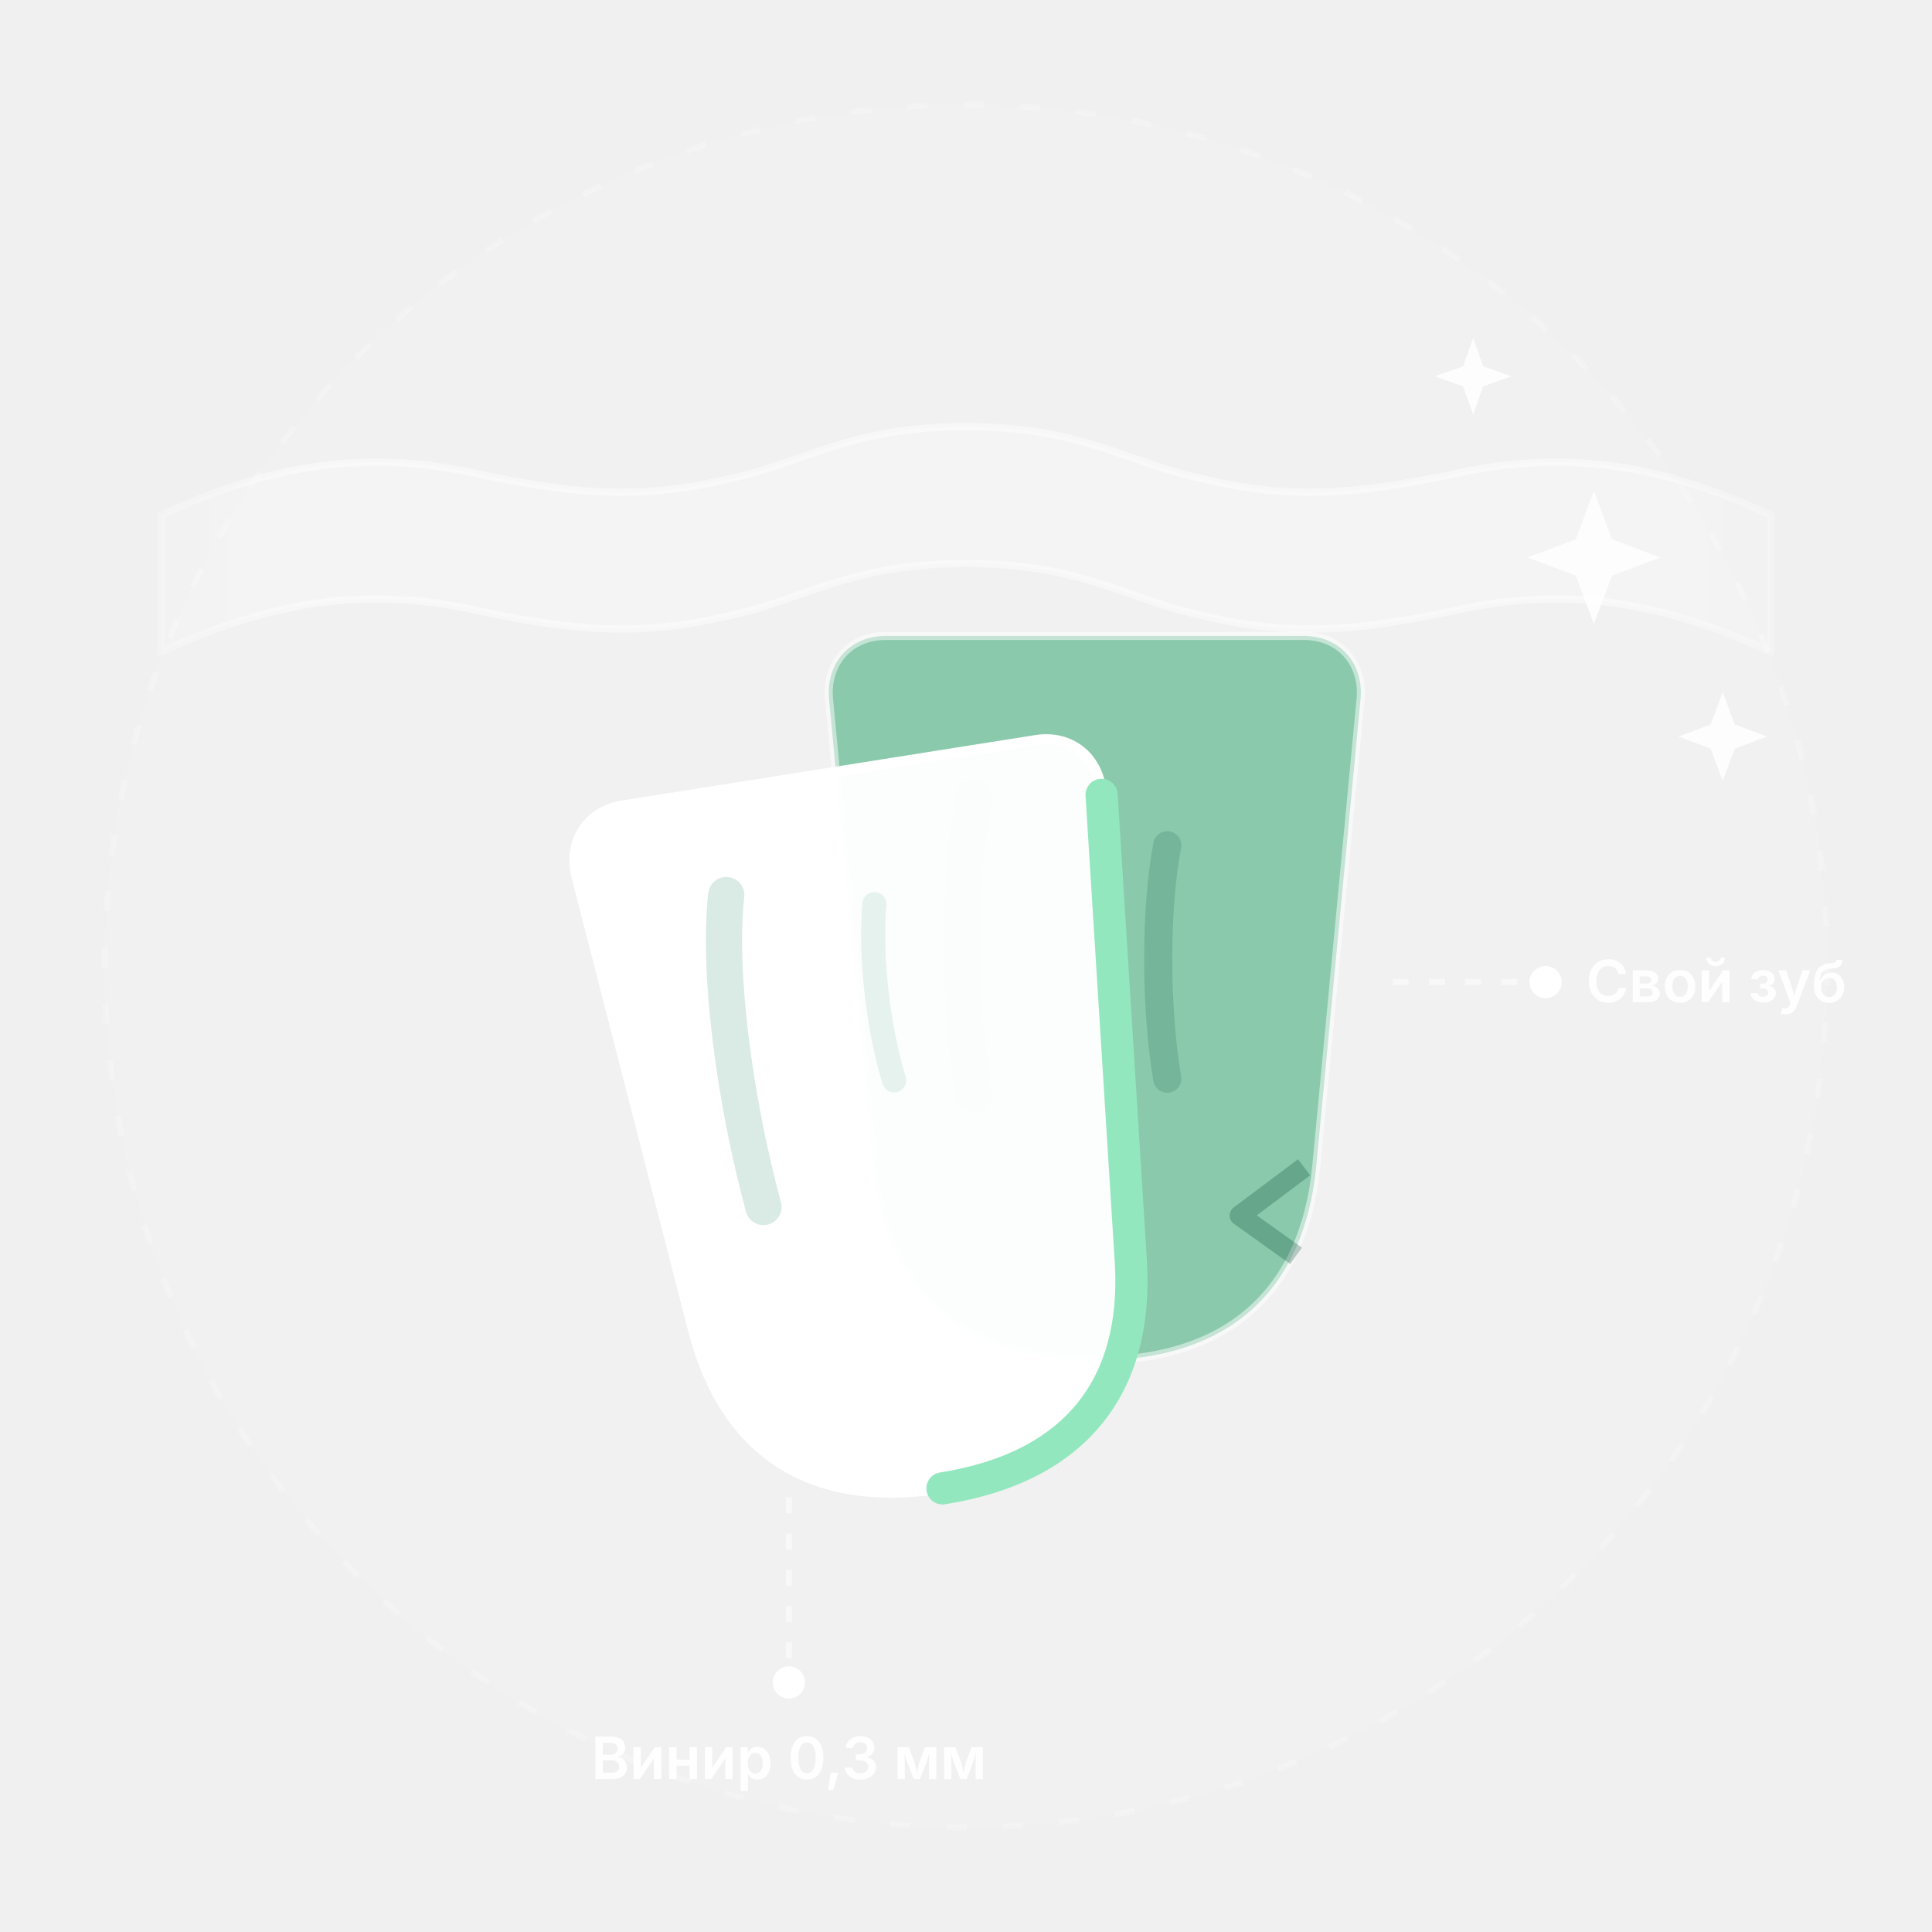
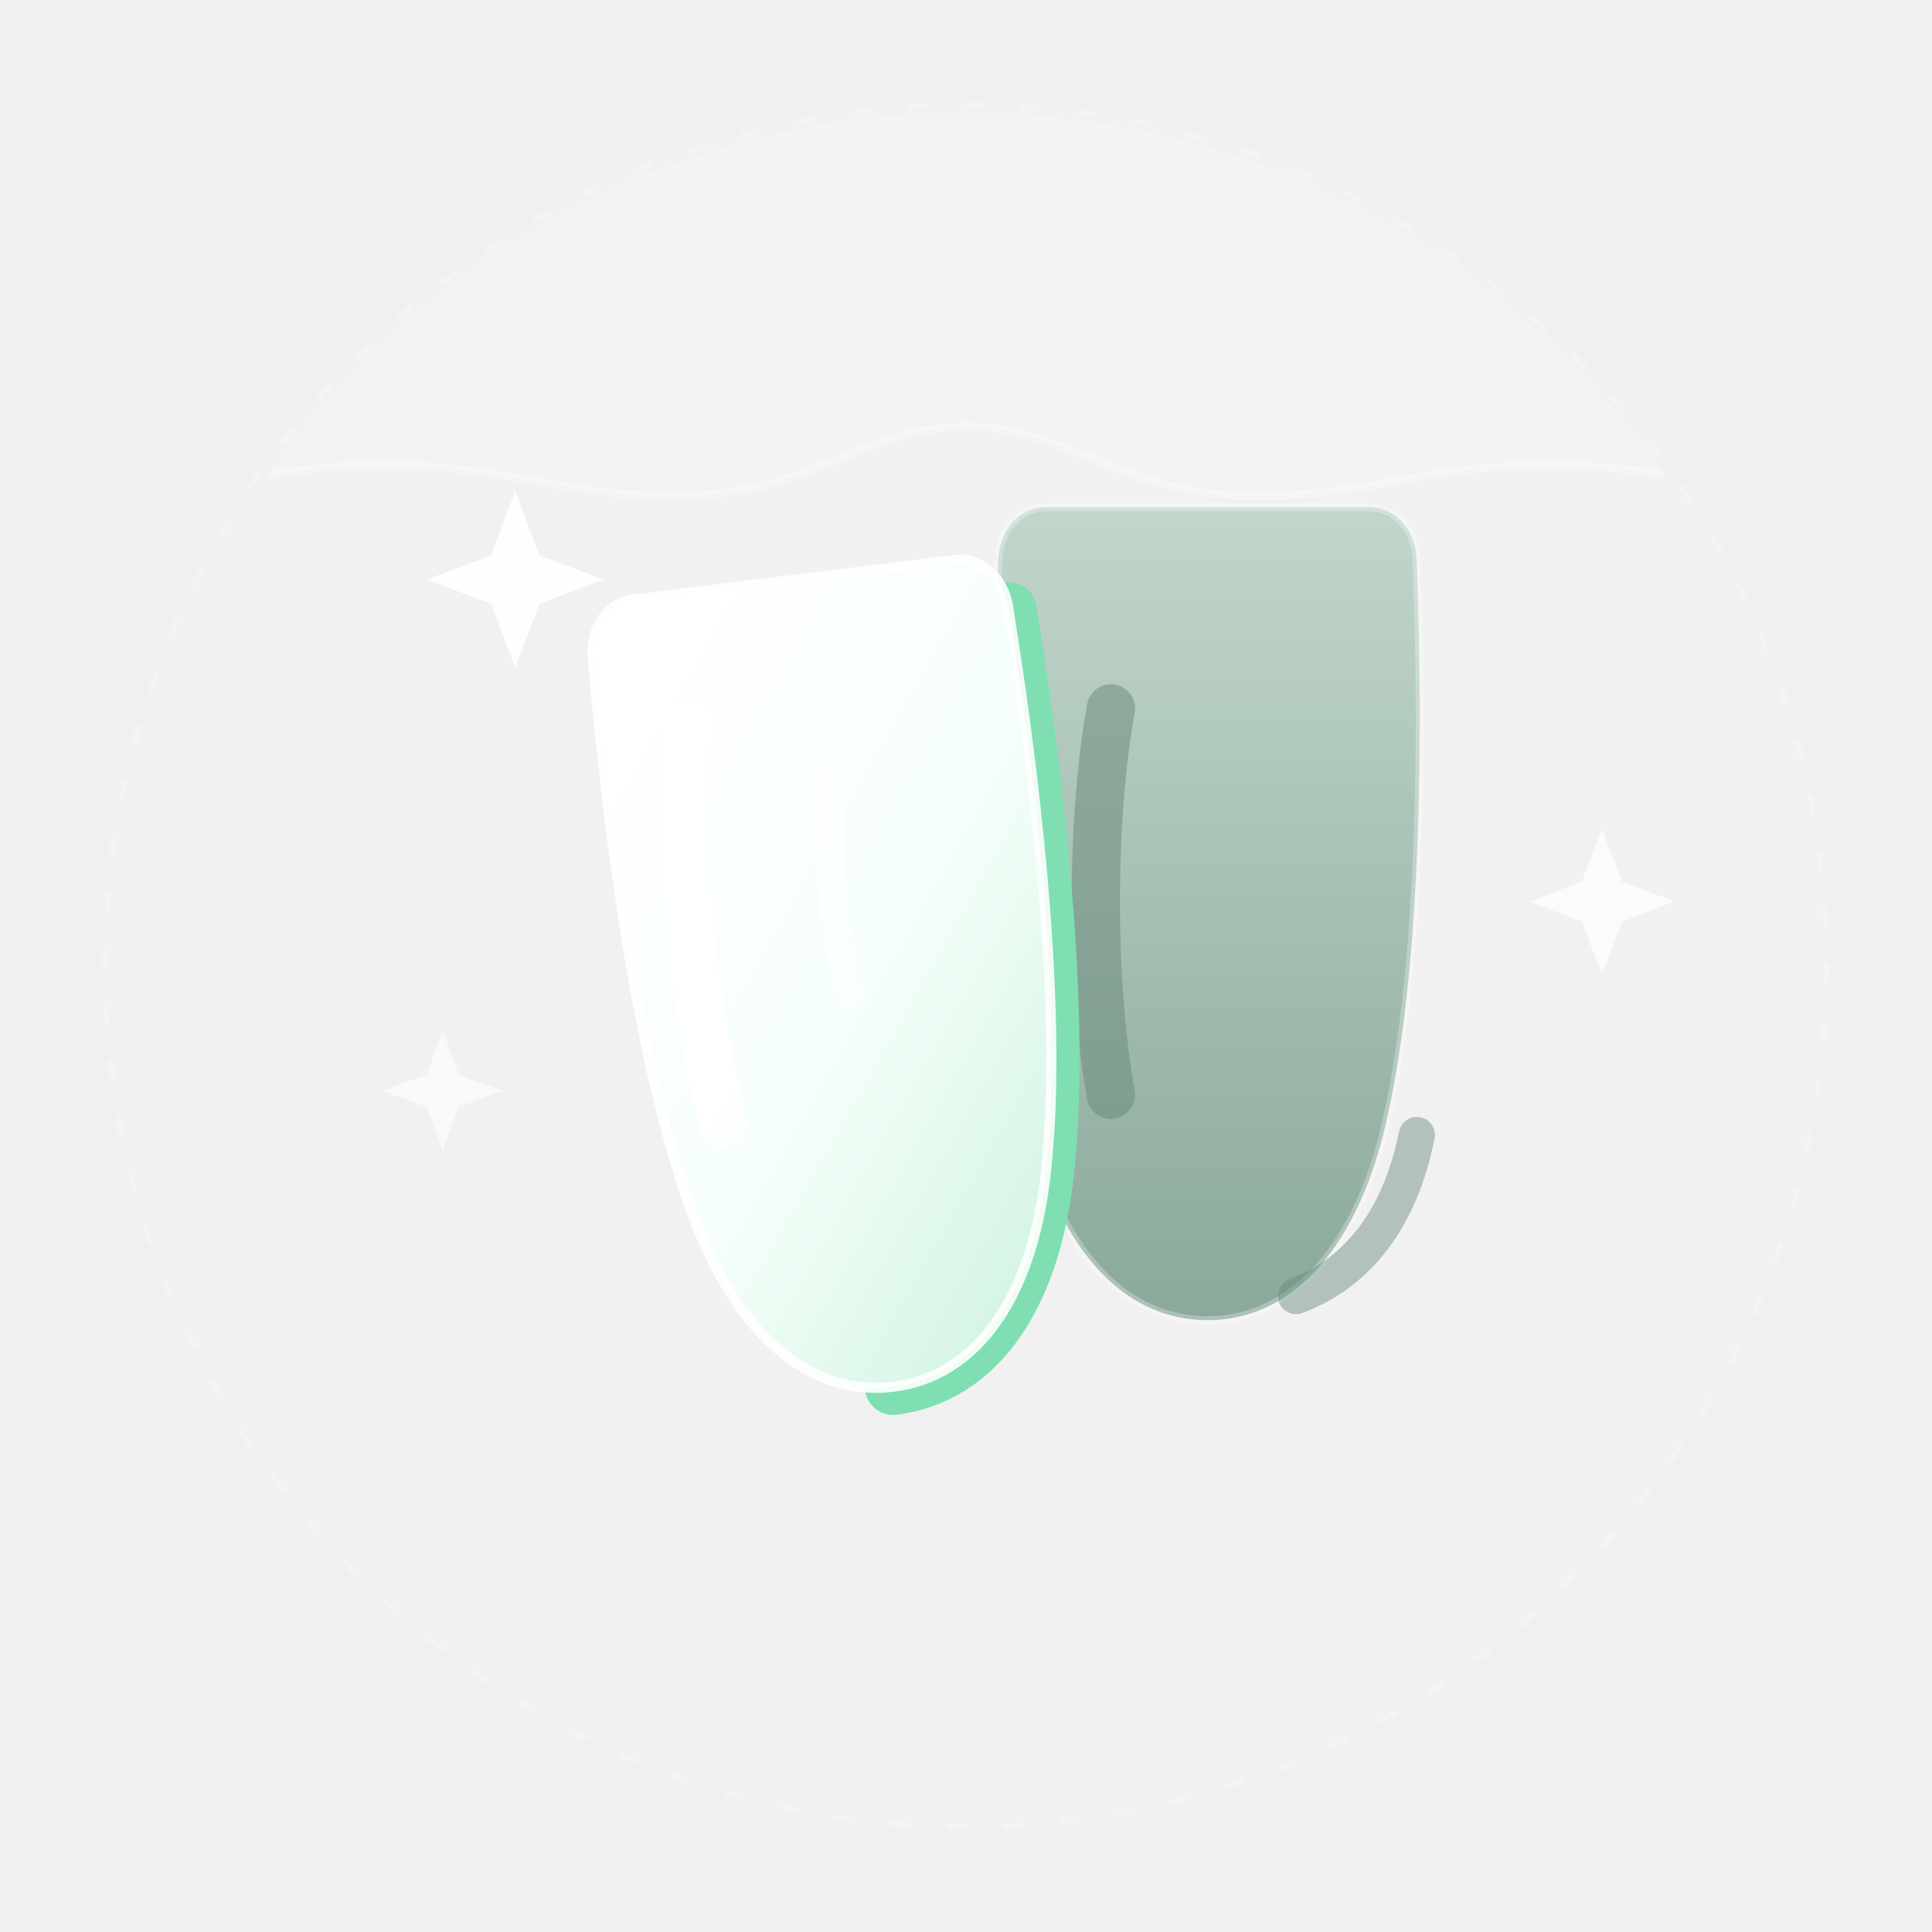
- <svg xmlns="http://www.w3.org/2000/svg" viewBox="0 0 480 480" role="img" aria-label="Схема винира: тонкая керамическая пластинка накладывается на переднюю поверхность зуба">
+ <svg xmlns="http://www.w3.org/2000/svg" viewBox="0 0 480 480" role="img" aria-label="Тонкая керамическая пластинка на передней поверхности зуба">
  <defs>
-     <linearGradient id="vn-fx" x1="0" y1="0" x2="1" y2="0">
-       <stop offset="0" stop-color="#000" />
-       <stop offset=".16" stop-color="#fff" />
-       <stop offset=".84" stop-color="#fff" />
-       <stop offset="1" stop-color="#000" />
+     <clipPath id="fit">
+       <circle cx="240" cy="240" r="212" />
+     </clipPath>
+     <path id="vn-t" d="M-52 8C-52 0-47-6-40-6H40C47-6 52 0 52 8                        C54 62 52 112 45 144 C38 178 21 196 0 196                        C-21 196-38 178-45 144 C-52 112-54 62-52 8Z" />
+     <linearGradient id="vn-old" x1="0" y1="0" x2="0" y2="1">
+       <stop offset="0" stop-color="#C2D6CB" />
+       <stop offset="1" stop-color="#8AA99A" />
    </linearGradient>
-     <mask id="vn-mx">
-       <rect width="480" height="480" fill="url(#vn-fx)" />
-     </mask>
-     <path id="vn-shape" d="M-52 0h104c9 0 15 7 14 16l-11 116c-3 30-21 48-55 48s-52-18-55-48L-66 16c-1-9 5-16 14-16z" />
+     <linearGradient id="vn-new" x1=".2" y1="0" x2=".9" y2="1">
+       <stop offset="0" stop-color="#fff" />
+       <stop offset=".5" stop-color="#F6FFFA" />
+       <stop offset="1" stop-color="#CDF2DF" />
+     </linearGradient>
  </defs>
  <circle cx="240" cy="240" r="214" fill="#fff" opacity=".07" />
-   <circle cx="240" cy="240" r="214" fill="none" stroke="#fff" stroke-opacity=".18" stroke-width="1.5" stroke-dasharray="5 9" />
-   <g mask="url(#vn-mx)">
-     <path d="M40 128c30-14 54-16 80-10 24 5 40 6 61 1 19-4 30-13 59-13s40 9 59 13c21 5 37 4 61-1 26-6 50-4 80 10v34c-30-14-54-16-80-10-24 5-40 6-61 1-19-4-30-13-59-13s-40 9-59 13c-21 5-37 4-61-1-26-6-50-4-80 10z" fill="#fff" fill-opacity=".24" stroke="#fff" stroke-opacity=".42" stroke-width="1.8" stroke-linejoin="round" />
+   <g clip-path="url(#fit)">
+     <path d="M20 130c40-14 74-18 110-11 26 5 44 6 62 1 18-5 30-14 48-14s30 9 48 14c18 5 36 4 62-1 36-7 70-3 110 11V16H20z" fill="#fff" fill-opacity=".16" />
+     <path d="M20 130c40-14 74-18 110-11 26 5 44 6 62 1 18-5 30-14 48-14s30 9 48 14c18 5 36 4 62-1 36-7 70-3 110 11" fill="none" stroke="#fff" stroke-opacity=".32" stroke-width="2" />
+     <g transform="translate(300,132)">
+       <use href="#vn-t" fill="url(#vn-old)" />
+       <use href="#vn-t" fill="none" stroke="#fff" stroke-opacity=".28" stroke-width="2" />
+       <path d="M-24 44c-5 28-5 68 0 96" stroke="#68887A" stroke-opacity=".5" stroke-width="12" stroke-linecap="round" fill="none" />
+       <path d="M52 150c-4 20-14 34-30 40" stroke="#68887A" stroke-opacity=".45" stroke-width="9" stroke-linecap="round" fill="none" />
+     </g>
+     <g transform="translate(198,150) rotate(-7)">
+       <path d="M52 8C54 62 52 112 45 144 38 178 21 196 0 196" fill="none" stroke="#7FDFB2" stroke-width="14" stroke-linecap="round" />
+       <use href="#vn-t" fill="url(#vn-new)" />
+       <use href="#vn-t" fill="none" stroke="#fff" stroke-opacity=".9" stroke-width="2.5" />
+       <path d="M-30 26c-7 24-8 66-4 100" stroke="#fff" stroke-opacity=".8" stroke-width="12" stroke-linecap="round" fill="none" />
+       <path d="M4 40c-4 16-5 40-3 58" stroke="#fff" stroke-opacity=".45" stroke-width="7" stroke-linecap="round" fill="none" />
+     </g>
+     <g fill="#fff">
+       <path d="M128 122l6 16 16 6-16 6-6 16-6-16-16-6 16-6z" fill-opacity=".9" />
+       <path d="M110 256l4 11 11 4-11 4-4 11-4-11-11-4 11-4z" fill-opacity=".55" />
+       <path d="M398 206l5 13 13 5-13 5-5 13-5-13-13-5 13-5z" fill-opacity=".7" />
+     </g>
  </g>
-   <g transform="translate(272,158)">
-     <use href="#vn-shape" fill="#8AC9AC" stroke="#fff" stroke-opacity=".5" stroke-width="2" stroke-linejoin="round" />
-     <path d="M-30 40c-4 20-4 52 0 74" stroke="#0A4D38" stroke-opacity=".22" stroke-width="9" stroke-linecap="round" fill="none" />
-     <path d="M18 52c-3 16-3 40 0 58" stroke="#0A4D38" stroke-opacity=".16" stroke-width="7" stroke-linecap="round" fill="none" />
-     <path d="M52 132l-16 12 14 10" fill="none" stroke="#0A4D38" stroke-opacity=".28" stroke-width="5" stroke-linejoin="round" />
-   </g>
-   <g transform="translate(206,192) rotate(-9)">
-     <use href="#vn-shape" fill="#fff" fill-opacity=".97" stroke="#fff" stroke-width="2.5" stroke-linejoin="round" />
-     <path d="M66 16l-11 116c-3 30-21 48-55 48" fill="none" stroke="#93E7BE" stroke-width="8" stroke-linecap="round" />
-     <path d="M-30 26c-5 18-6 50-3 78" stroke="#0C7A55" stroke-opacity=".15" stroke-width="9" stroke-linecap="round" fill="none" />
-     <path d="M6 34c-3 12-4 30-2 44" stroke="#0C7A55" stroke-opacity=".09" stroke-width="6" stroke-linecap="round" fill="none" />
-   </g>
-   <g fill="#fff" fill-opacity=".85">
-     <path d="M396 122l4.5 12 12 4.5-12 4.5-4.5 12-4.5-12-12-4.5 12-4.5z" />
-     <path d="M428 172l3 8 8 3-8 3-3 8-3-8-8-3 8-3z" />
-     <path d="M366 84l2.5 7 7 2.5-7 2.5-2.5 7-2.5-7-7-2.5 7-2.5z" />
-   </g>
-   <g stroke="#fff" stroke-opacity=".5" stroke-width="1.5" fill="none" stroke-dasharray="4 5">
-     <path d="M196 372v42" />
-     <path d="M346 244h34" />
-   </g>
-   <g fill="#fff">
-     <circle cx="196" cy="418" r="4" />
-     <circle cx="384" cy="244" r="4" />
-   </g>
-   <g fill="#fff" fill-opacity=".9" font-family="system-ui,-apple-system,'Segoe UI',sans-serif" font-size="14.5" font-weight="600">
-     <text x="196" y="442" text-anchor="middle">Винир 0,3 мм</text>
-     <text x="394" y="249">Свой зуб</text>
-   </g>
+   <circle cx="240" cy="240" r="214" fill="none" stroke="#fff" stroke-opacity=".22" stroke-width="1.5" stroke-dasharray="5 9" />
</svg>
